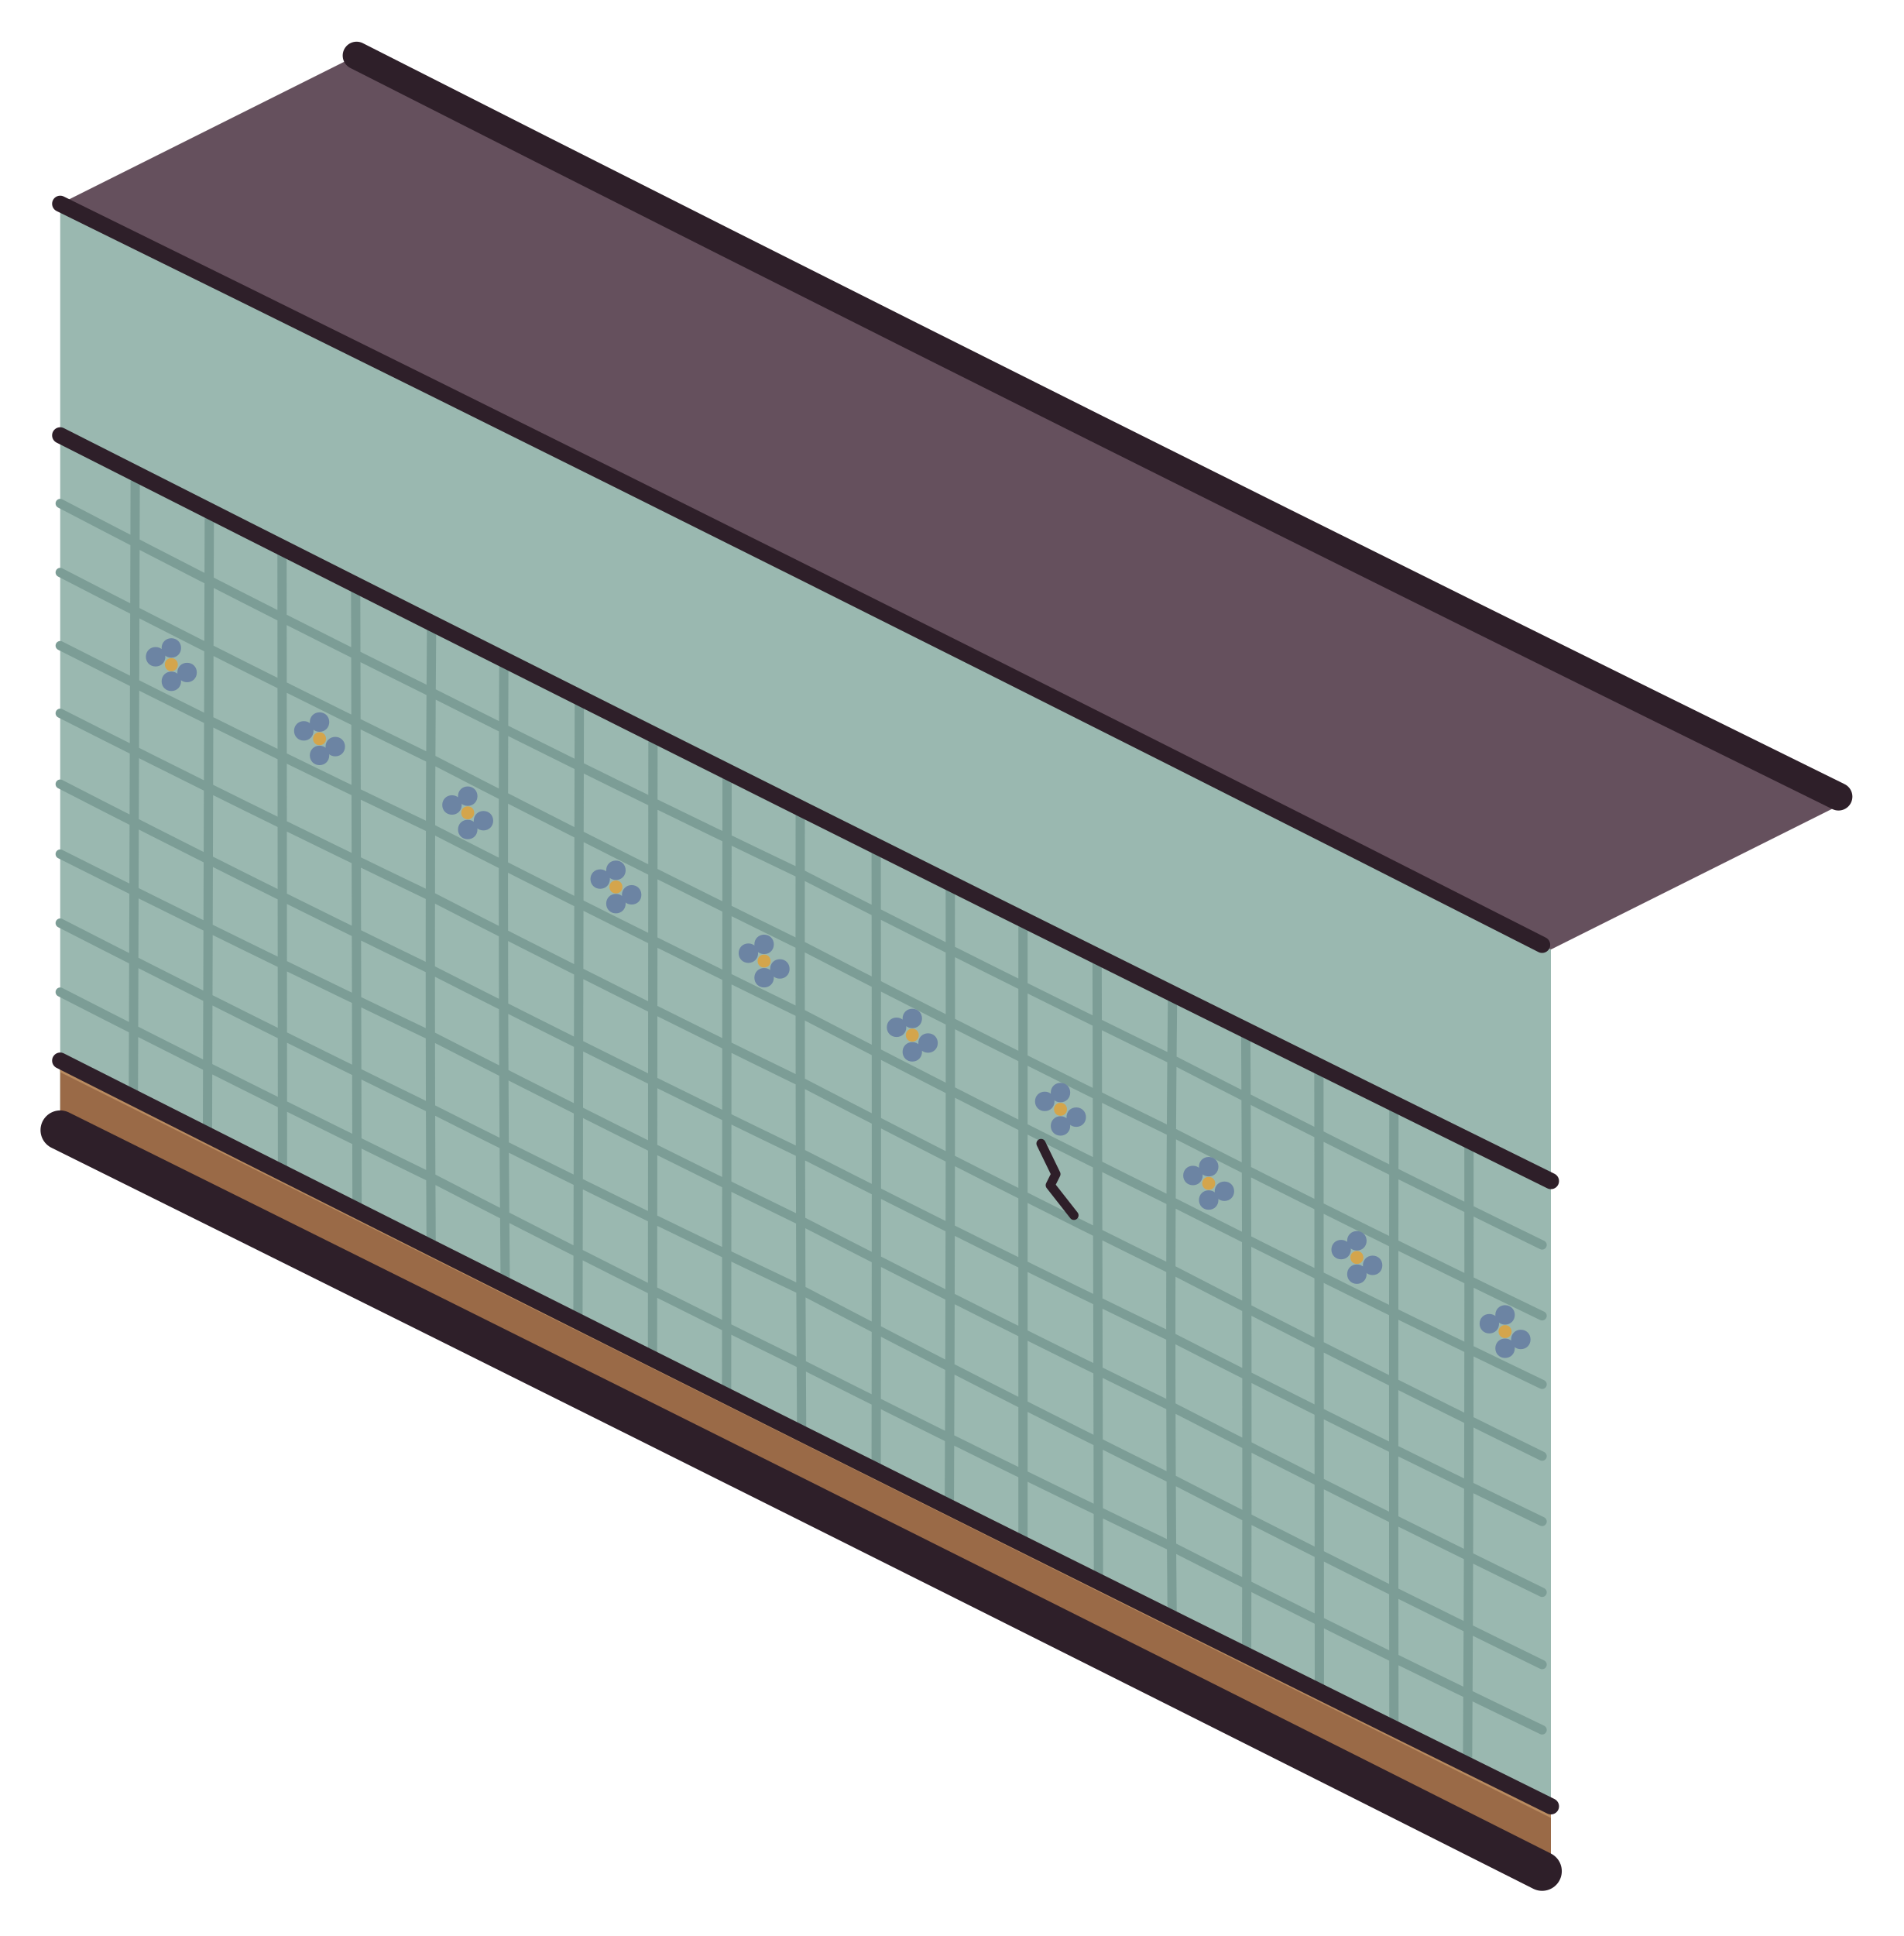
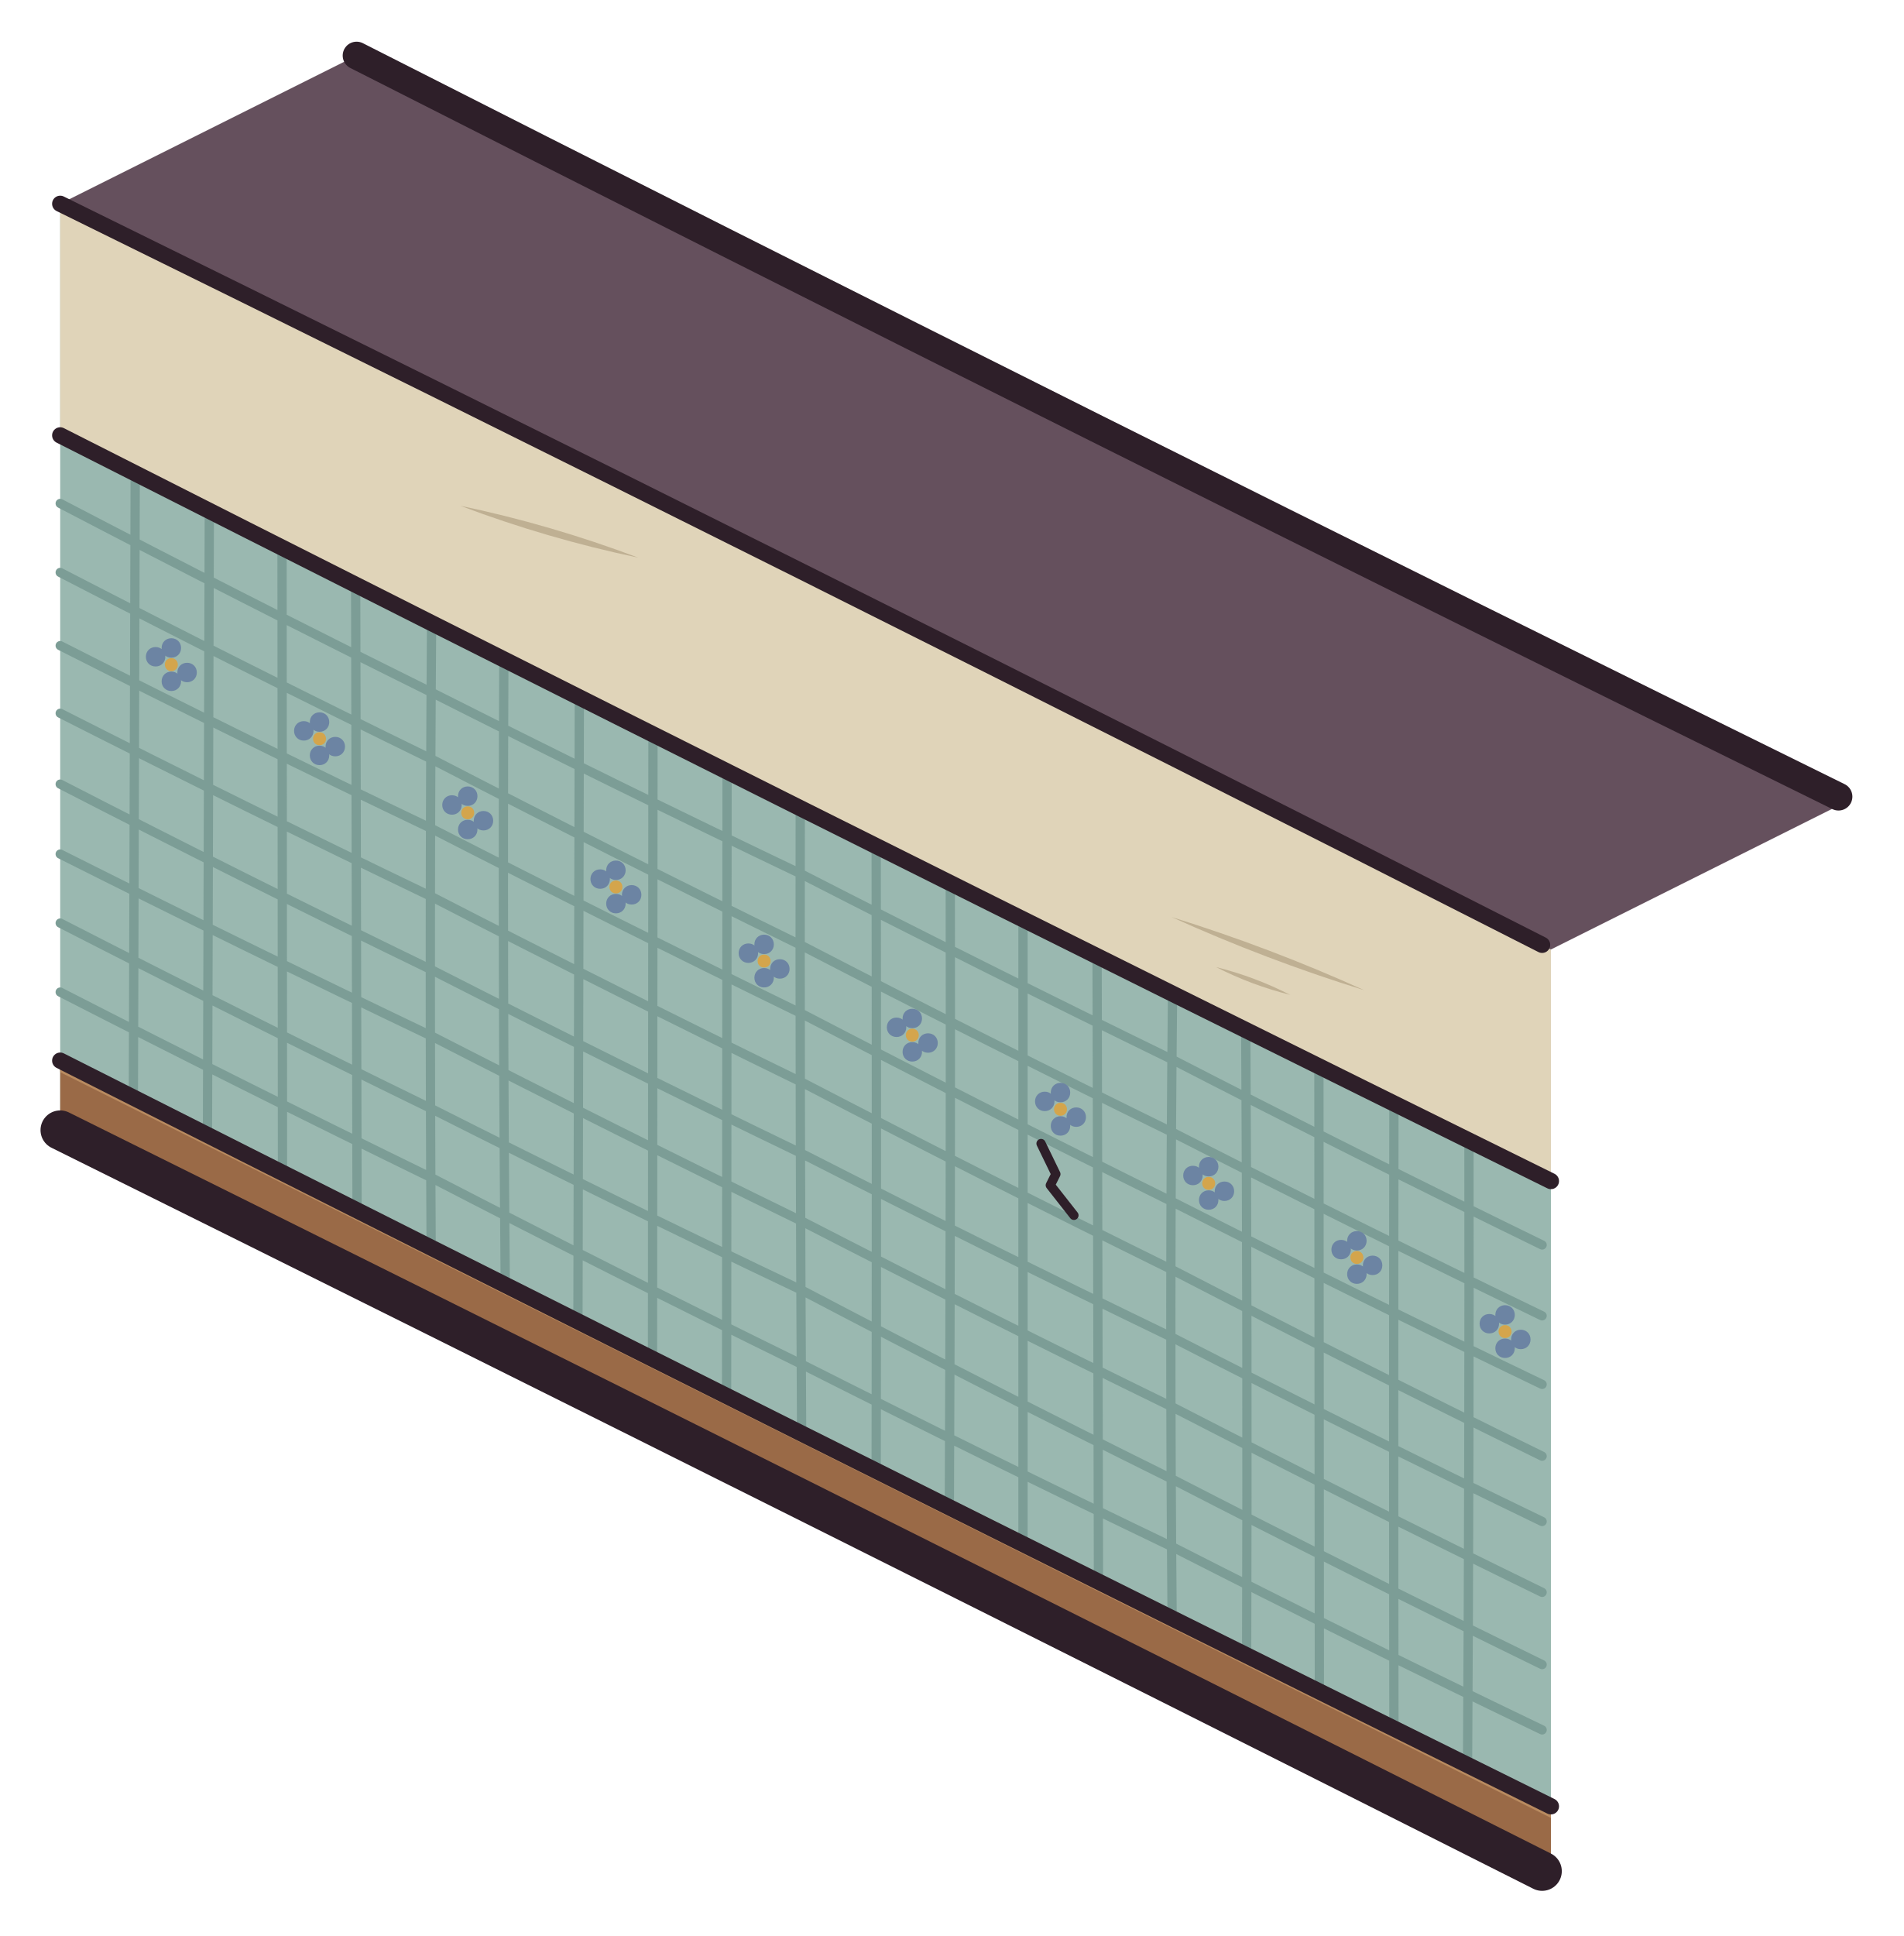
<svg xmlns="http://www.w3.org/2000/svg" viewBox="0 0 411 418" width="411" height="418">
  <g id="p-face">
    <path d="M13 244L334.9 405L334.9 205L13 44Z" fill="#9ab8b0" />
+     <path d="M13 94L334.9 255L334.9 205L13 44Z" fill="#e0d4b9" />
+     <path d="M99.4 109.2Q118.2 116.3 137.8 120.4Q119 113.3 99.4 109.2ZM253 198Q273.3 207.2 294.6 213.8Q274.3 204.6 253 198ZM262.6 208.8Q270.2 212.7 278.6 214.8Q271 210.9 262.6 208.8Z" fill="#bfb093" />
    <path d="M28.8 236.9L29.2 102.1M44.8 244.9L45.2 110.1M61 253L60.9 118M77.1 261.1L76.8 125.9M93.1 269.1Q92.7 201.6 93.2 134.1M109.1 277Q108.5 209.5 108.8 141.9M124.8 284.9L125.1 150.1M140.9 293L141 158M156.9 300.9L157 166M173.1 309.1Q172.7 241.5 172.8 173.9M189.2 317.1Q189.3 249.6 189.2 182.1M205 325Q205.3 257.5 205.2 190.1M220.9 332.9L220.9 197.9M237.2 341.1L236.9 206M253.1 349.1Q252.5 281.6 253.2 214.1M269.2 357.1Q269.4 289.5 269 222M284.9 365L284.8 229.9M301 373Q300.9 305.5 301 238M316.9 381Q317.3 313.5 317.2 246.1M13 214.2Q52.8 234.6 93 254.2Q132.8 274.8 173 294.5Q212.8 314.6 253 333.9Q292.8 354.2 333 373.5M13 199.3Q52.8 219.7 93 239.3Q132.8 259.4 173 278.5Q212.8 299.4 253 319.3Q292.8 339.8 333 359.4M13 184.4Q52.8 204.4 93 223.6Q132.8 244 173 263.6Q212.8 284.1 253 303.7Q292.8 324.2 333 343.8M13 169.3Q52.8 189.8 93 209.3Q132.8 229.6 173 249Q212.8 269.3 253 288.7Q292.8 309.1 333 328.5M13 154Q52.8 174.2 93 193.5Q132.8 214 173 233.6Q212.8 254.3 253 274.1Q292.8 294.7 333 314.4M13 139.4Q52.8 159.6 93 178.8Q132.8 199.2 173 218.8Q212.8 239.5 253 259.4Q292.8 279.6 333 298.9M13 123.6Q52.8 144.2 93 163.8Q132.8 184.4 173 204.1Q212.8 224.7 253 244.4Q292.8 264.7 333 284.1M13 108.7Q52.8 129.5 93 149.4Q132.8 169.5 173 188.7Q212.8 209.1 253 228.7Q292.8 249.2 333 268.8" fill="none" stroke="#7c9d96" stroke-width="2" stroke-linecap="round" stroke-linejoin="round" />
    <path d="M39.1 139.9C39.1 141.1 38.2 142 37 142C35.8 142 34.9 141.1 34.9 139.9C34.9 138.7 35.8 137.8 37 137.8C38.2 137.8 39.1 138.7 39.1 139.9ZM42.5 145.2C42.5 146.4 41.6 147.3 40.4 147.3C39.2 147.3 38.3 146.4 38.3 145.2C38.3 144 39.2 143.1 40.4 143.1C41.6 143.1 42.5 144 42.5 145.2ZM39.1 147.1C39.1 148.3 38.2 149.2 37 149.2C35.8 149.2 34.9 148.3 34.9 147.1C34.9 145.9 35.8 145 37 145C38.2 145 39.1 145.9 39.1 147.1ZM35.7 141.8C35.7 143 34.8 143.9 33.6 143.9C32.4 143.9 31.5 143 31.5 141.8C31.5 140.6 32.4 139.7 33.6 139.7C34.8 139.7 35.7 140.6 35.7 141.8ZM71.1 155.9C71.1 157.1 70.2 158 69 158C67.8 158 66.9 157.1 66.9 155.9C66.9 154.7 67.8 153.8 69 153.8C70.2 153.8 71.1 154.7 71.1 155.9ZM74.5 161.2C74.5 162.4 73.6 163.3 72.4 163.3C71.2 163.3 70.3 162.4 70.3 161.2C70.3 160 71.2 159.1 72.4 159.1C73.6 159.1 74.5 160 74.5 161.2ZM71.1 163.1C71.1 164.3 70.2 165.2 69 165.2C67.8 165.2 66.9 164.3 66.9 163.1C66.9 161.9 67.8 161 69 161C70.2 161 71.1 161.9 71.1 163.1ZM67.7 157.8C67.7 159 66.8 159.9 65.6 159.9C64.4 159.9 63.5 159 63.5 157.8C63.5 156.6 64.4 155.7 65.6 155.7C66.8 155.7 67.7 156.6 67.7 157.8ZM103.1 171.9C103.1 173.1 102.2 174 101 174C99.8 174 98.9 173.1 98.9 171.9C98.9 170.7 99.8 169.8 101 169.8C102.2 169.8 103.1 170.7 103.1 171.9ZM106.5 177.2C106.5 178.4 105.6 179.3 104.4 179.3C103.2 179.3 102.3 178.4 102.3 177.2C102.3 176 103.2 175.1 104.4 175.1C105.6 175.1 106.5 176 106.5 177.2ZM103.1 179.1C103.1 180.3 102.2 181.2 101 181.2C99.8 181.2 98.9 180.3 98.9 179.1C98.9 177.9 99.8 177 101 177C102.2 177 103.1 177.9 103.1 179.1ZM99.7 173.8C99.7 175 98.8 175.9 97.6 175.9C96.4 175.9 95.5 175 95.5 173.8C95.5 172.6 96.4 171.7 97.6 171.7C98.8 171.7 99.7 172.6 99.7 173.8ZM135.1 187.9C135.1 189.1 134.2 190 133 190C131.8 190 130.9 189.1 130.9 187.9C130.9 186.7 131.8 185.8 133 185.8C134.2 185.8 135.1 186.7 135.1 187.9ZM138.5 193.2C138.5 194.4 137.6 195.3 136.4 195.3C135.2 195.3 134.3 194.4 134.3 193.2C134.3 192 135.2 191.1 136.4 191.1C137.6 191.1 138.5 192 138.5 193.2ZM135.1 195.1C135.1 196.3 134.2 197.2 133 197.2C131.8 197.2 130.9 196.3 130.9 195.1C130.9 193.9 131.8 193 133 193C134.2 193 135.1 193.9 135.1 195.1ZM131.7 189.8C131.7 191 130.8 191.9 129.6 191.9C128.4 191.9 127.5 191 127.5 189.8C127.5 188.6 128.4 187.7 129.6 187.7C130.8 187.7 131.7 188.6 131.7 189.8ZM167.1 203.9C167.1 205.1 166.2 206 165 206C163.8 206 162.9 205.1 162.9 203.9C162.9 202.7 163.8 201.8 165 201.8C166.2 201.8 167.1 202.7 167.1 203.9ZM170.5 209.2C170.5 210.4 169.6 211.3 168.4 211.3C167.2 211.3 166.3 210.4 166.3 209.2C166.3 208 167.2 207.1 168.4 207.1C169.6 207.1 170.5 208 170.5 209.2ZM167.1 211.1C167.1 212.3 166.2 213.2 165 213.2C163.8 213.2 162.9 212.3 162.9 211.1C162.9 209.9 163.8 209 165 209C166.2 209 167.1 209.9 167.1 211.1ZM163.7 205.8C163.7 207 162.8 207.9 161.6 207.9C160.4 207.9 159.5 207 159.5 205.8C159.5 204.6 160.4 203.7 161.6 203.7C162.8 203.7 163.7 204.6 163.7 205.8ZM199.1 219.9C199.1 221.1 198.2 222 197 222C195.8 222 194.9 221.1 194.9 219.9C194.9 218.7 195.8 217.8 197 217.8C198.2 217.8 199.1 218.7 199.1 219.9ZM202.5 225.2C202.5 226.4 201.6 227.3 200.4 227.3C199.2 227.3 198.3 226.4 198.3 225.2C198.3 224 199.2 223.1 200.4 223.1C201.6 223.1 202.5 224 202.5 225.2ZM199.1 227.1C199.1 228.3 198.2 229.2 197 229.2C195.8 229.2 194.9 228.3 194.9 227.1C194.9 225.9 195.8 225 197 225C198.2 225 199.1 225.9 199.1 227.1ZM195.7 221.8C195.7 223 194.8 223.9 193.6 223.9C192.4 223.9 191.5 223 191.5 221.8C191.5 220.6 192.4 219.7 193.6 219.7C194.8 219.7 195.7 220.6 195.7 221.8ZM231.1 235.9C231.1 237.1 230.2 238 229 238C227.8 238 226.9 237.1 226.9 235.9C226.9 234.7 227.8 233.8 229 233.8C230.2 233.8 231.1 234.7 231.1 235.9ZM234.5 241.2C234.5 242.4 233.6 243.3 232.4 243.3C231.2 243.3 230.3 242.4 230.3 241.2C230.3 240 231.2 239.1 232.4 239.1C233.6 239.1 234.5 240 234.5 241.2ZM231.1 243.1C231.1 244.3 230.2 245.2 229 245.2C227.8 245.2 226.9 244.3 226.9 243.1C226.9 241.9 227.8 241 229 241C230.2 241 231.1 241.9 231.1 243.1ZM227.7 237.8C227.7 239 226.8 239.9 225.6 239.9C224.4 239.9 223.5 239 223.5 237.8C223.5 236.6 224.4 235.7 225.6 235.7C226.8 235.7 227.7 236.6 227.7 237.8ZM263.1 251.9C263.1 253.1 262.2 254 261 254C259.8 254 258.9 253.1 258.9 251.9C258.9 250.7 259.8 249.8 261 249.8C262.2 249.8 263.1 250.7 263.1 251.9ZM266.5 257.2C266.5 258.4 265.6 259.3 264.4 259.3C263.2 259.3 262.3 258.4 262.3 257.2C262.3 256 263.2 255.1 264.4 255.1C265.6 255.1 266.5 256 266.5 257.2ZM263.1 259.1C263.1 260.3 262.2 261.2 261 261.2C259.8 261.2 258.9 260.3 258.9 259.1C258.9 257.9 259.8 257 261 257C262.2 257 263.1 257.9 263.1 259.1ZM259.7 253.8C259.7 255 258.8 255.9 257.6 255.9C256.4 255.9 255.5 255 255.5 253.8C255.5 252.6 256.4 251.7 257.6 251.7C258.8 251.7 259.7 252.6 259.7 253.8ZM295.1 267.9C295.1 269.1 294.2 270 293 270C291.8 270 290.9 269.1 290.9 267.9C290.9 266.7 291.8 265.8 293 265.8C294.2 265.8 295.1 266.7 295.1 267.9ZM298.5 273.2C298.5 274.4 297.6 275.3 296.4 275.3C295.2 275.3 294.3 274.4 294.3 273.2C294.3 272 295.2 271.1 296.4 271.1C297.6 271.1 298.5 272 298.5 273.2ZM295.1 275.1C295.1 276.3 294.2 277.2 293 277.2C291.8 277.2 290.9 276.3 290.9 275.1C290.9 273.9 291.8 273 293 273C294.2 273 295.1 273.9 295.1 275.1ZM291.7 269.8C291.7 271 290.8 271.9 289.6 271.9C288.4 271.9 287.5 271 287.5 269.8C287.5 268.6 288.4 267.7 289.6 267.7C290.8 267.7 291.7 268.6 291.7 269.8ZM327.1 283.9C327.1 285.1 326.2 286 325 286C323.8 286 322.9 285.1 322.9 283.9C322.9 282.7 323.8 281.8 325 281.8C326.2 281.8 327.1 282.7 327.1 283.9ZM330.5 289.2C330.5 290.4 329.6 291.3 328.4 291.3C327.2 291.3 326.3 290.4 326.3 289.2C326.3 288 327.2 287.1 328.4 287.1C329.6 287.1 330.5 288 330.5 289.2ZM327.1 291.1C327.1 292.3 326.2 293.2 325 293.2C323.8 293.2 322.9 292.3 322.9 291.1C322.9 289.9 323.8 289 325 289C326.2 289 327.1 289.9 327.1 291.1ZM323.7 285.8C323.7 287 322.8 287.9 321.6 287.9C320.4 287.9 319.5 287 319.5 285.8C319.5 284.6 320.4 283.7 321.6 283.7C322.8 283.7 323.7 284.6 323.7 285.8Z" fill="#6c84a3" />
    <path d="M38.4 143.5C38.4 144.3 37.8 144.9 37 144.9C36.2 144.9 35.6 144.3 35.6 143.5C35.6 142.7 36.2 142.1 37 142.1C37.8 142.1 38.4 142.7 38.4 143.5ZM70.4 159.5C70.4 160.3 69.8 160.9 69 160.9C68.2 160.9 67.6 160.3 67.6 159.5C67.6 158.7 68.2 158.1 69 158.1C69.8 158.1 70.4 158.7 70.4 159.5ZM102.4 175.5C102.4 176.3 101.8 176.9 101 176.9C100.2 176.9 99.6 176.3 99.6 175.5C99.6 174.7 100.2 174.1 101 174.1C101.8 174.1 102.4 174.7 102.4 175.5ZM134.4 191.5C134.4 192.3 133.8 192.9 133 192.9C132.2 192.9 131.6 192.3 131.6 191.5C131.6 190.7 132.2 190.1 133 190.1C133.8 190.1 134.4 190.7 134.4 191.5ZM166.4 207.5C166.4 208.3 165.8 208.9 165 208.9C164.2 208.9 163.6 208.3 163.6 207.5C163.6 206.7 164.2 206.1 165 206.1C165.8 206.1 166.4 206.7 166.4 207.5ZM198.4 223.5C198.4 224.3 197.8 224.9 197 224.9C196.2 224.9 195.6 224.3 195.6 223.5C195.6 222.7 196.2 222.1 197 222.1C197.8 222.1 198.4 222.7 198.4 223.5ZM230.4 239.5C230.4 240.3 229.8 240.9 229 240.9C228.2 240.9 227.6 240.3 227.6 239.5C227.6 238.7 228.2 238.1 229 238.1C229.8 238.1 230.4 238.7 230.4 239.5ZM262.4 255.5C262.4 256.3 261.8 256.9 261 256.9C260.2 256.9 259.6 256.3 259.6 255.5C259.6 254.7 260.2 254.1 261 254.1C261.8 254.1 262.4 254.7 262.4 255.5ZM294.4 271.5C294.4 272.3 293.8 272.9 293 272.9C292.2 272.9 291.6 272.3 291.6 271.5C291.6 270.7 292.2 270.1 293 270.1C293.8 270.1 294.4 270.7 294.4 271.5ZM326.4 287.5C326.4 288.3 325.8 288.9 325 288.9C324.2 288.9 323.6 288.3 323.6 287.5C323.6 286.7 324.2 286.1 325 286.1C325.8 286.1 326.4 286.7 326.4 287.5Z" fill="#d4a54c" />
    <path d="M224.8 246.9L228 253.5L226.8 255.9L231.9 262.4" fill="none" stroke="#2e1f29" stroke-width="2" stroke-linecap="round" stroke-linejoin="round" />
    <path d="M13 94Q173.5 175.4 334.9 255" fill="none" stroke="#2e1f29" stroke-width="3.5" stroke-linecap="round" stroke-linejoin="round" />
    <path d="M13 244L334.9 405L334.9 390L13 229Z" fill="#9a6a47" />
    <path d="M13 231.5L334.9 392.5L334.9 390L13 229Z" fill="#b98b60" />
    <path d="M13 229Q173.6 310.2 334.9 390" fill="none" stroke="#2e1f29" stroke-width="3.5" stroke-linecap="round" stroke-linejoin="round" />
  </g>
  <g id="p-cap">
    <path d="M77 12L398.9 173L334.9 205L13 44Z" fill="#65505d" />
  </g>
  <g id="p-ink">
    <path d="M13 44Q173.5 122.9 333 204" fill="none" stroke="#2e1f29" stroke-width="3.5" stroke-linecap="round" stroke-linejoin="round" />
    <path d="M77 12Q236.5 93 397 172" fill="none" stroke="#2e1f29" stroke-width="6" stroke-linecap="round" stroke-linejoin="round" />
    <path d="M13 244Q173.3 323.5 333 404" fill="none" stroke="#2e1f29" stroke-width="8.5" stroke-linecap="round" stroke-linejoin="round" />
  </g>
</svg>
